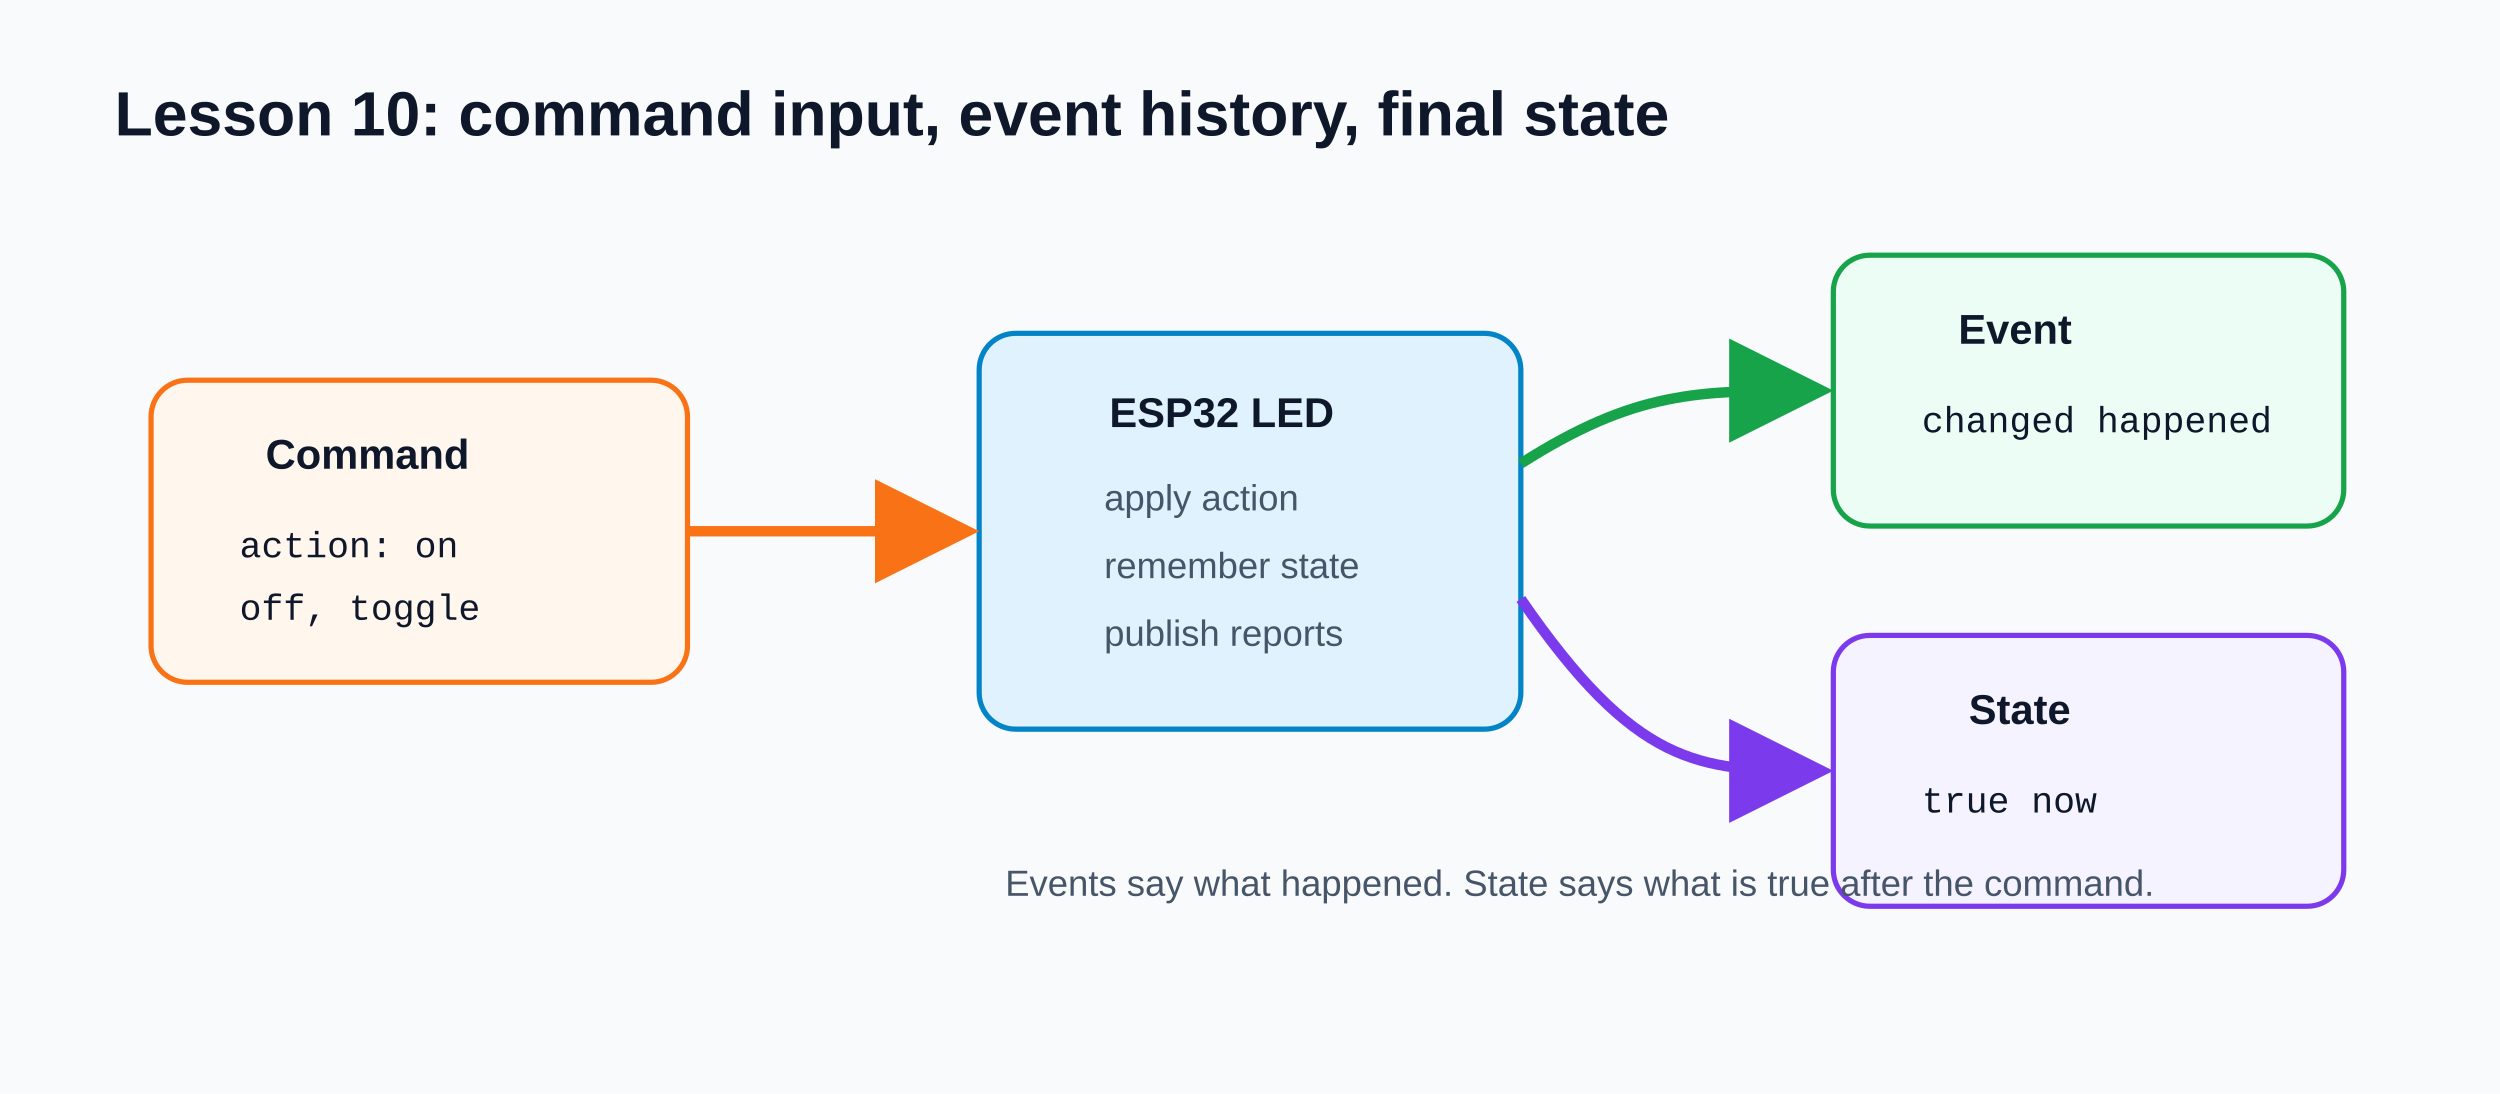
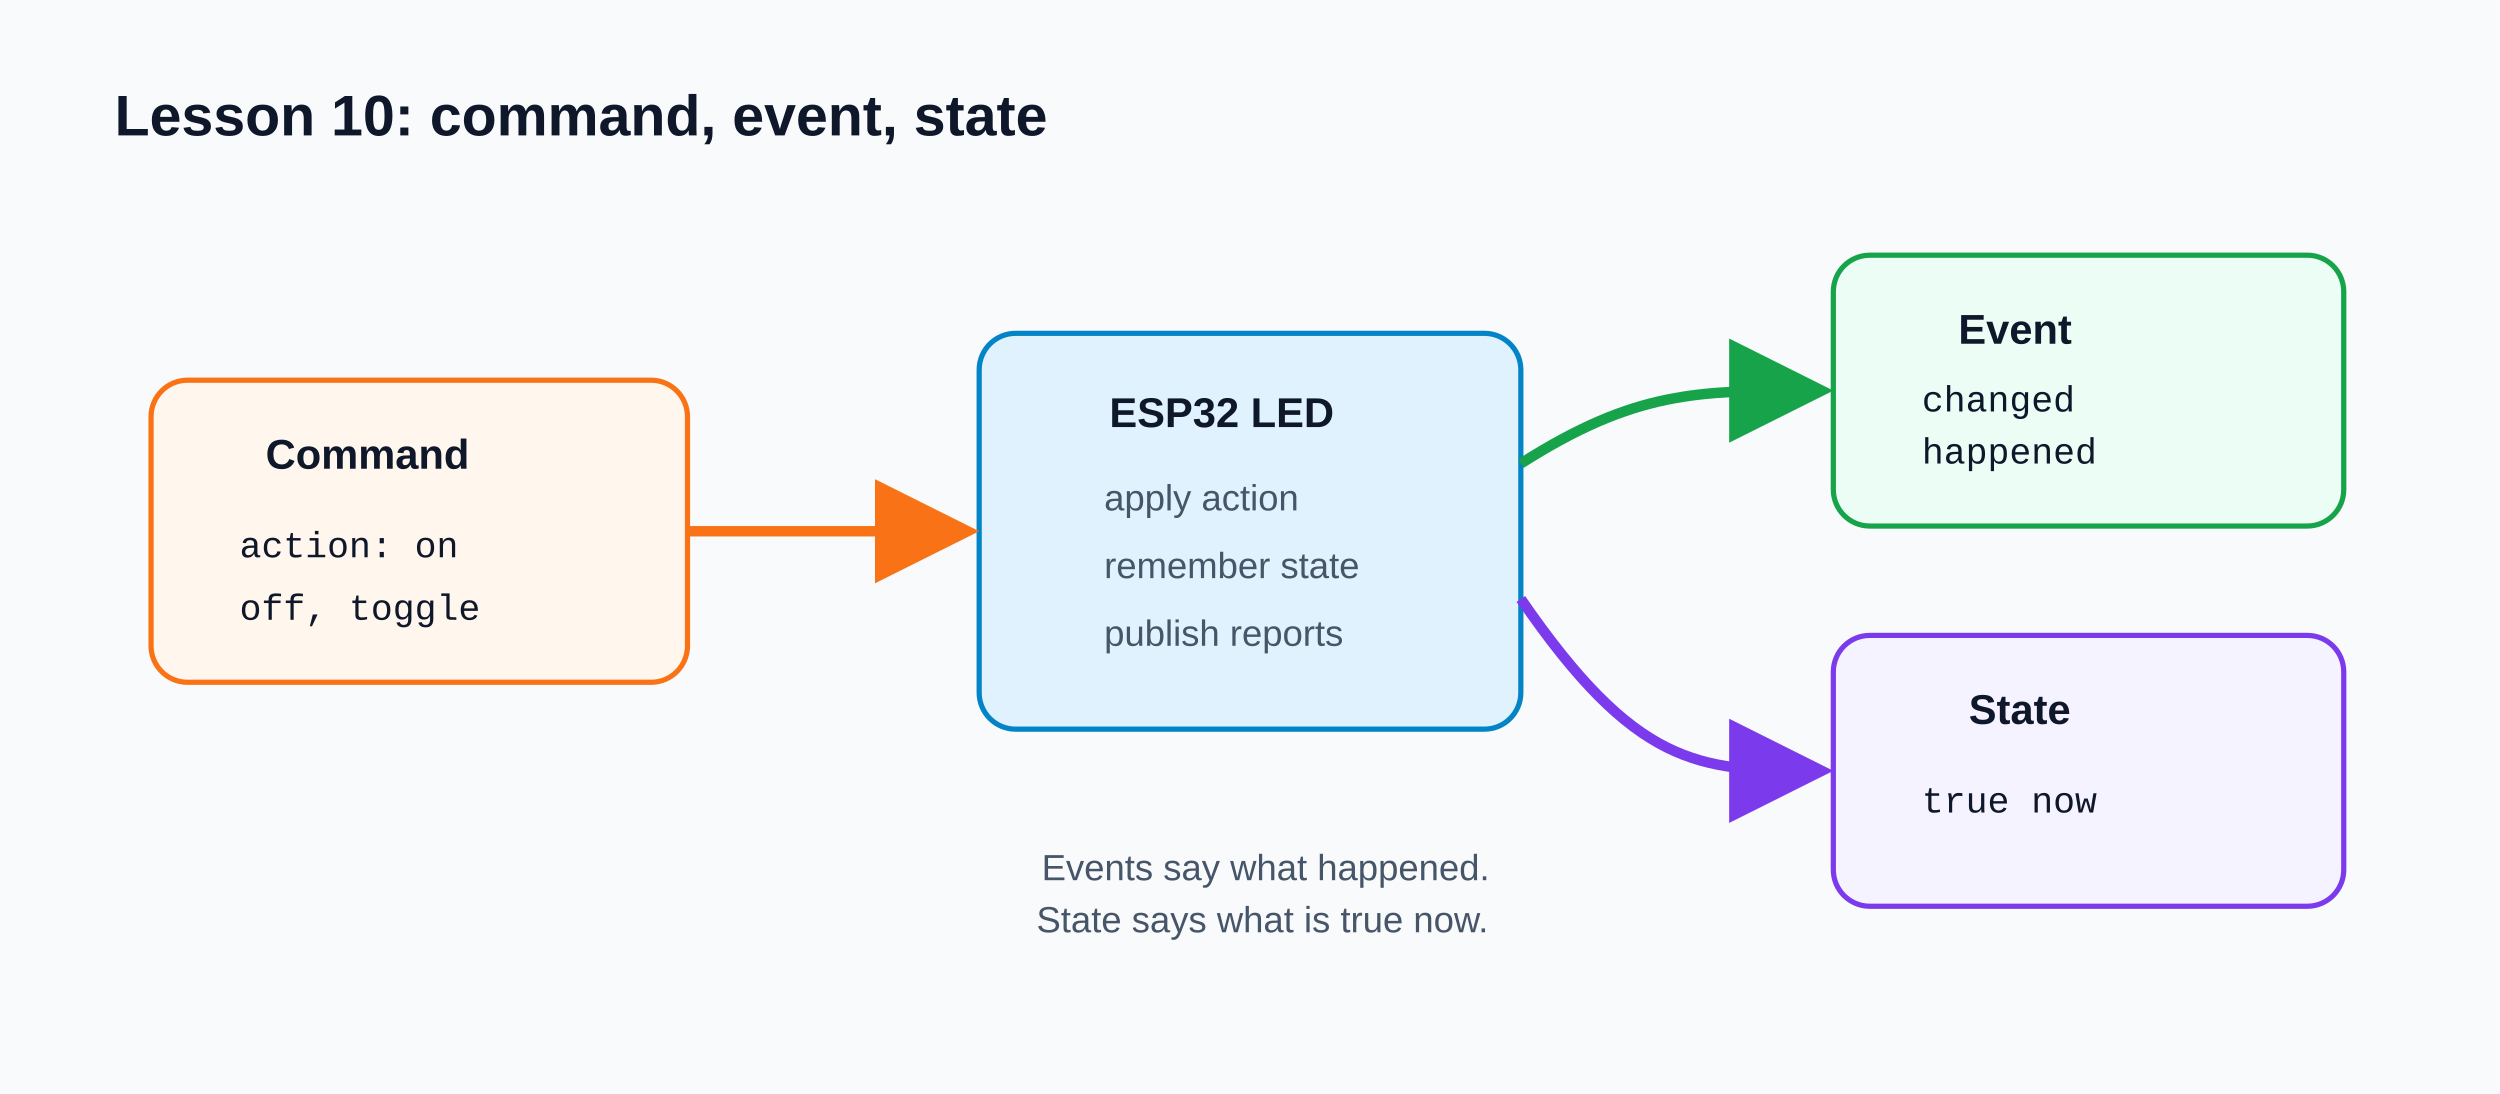
<svg xmlns="http://www.w3.org/2000/svg" viewBox="0 0 960 420" role="img" aria-labelledby="title desc">
  <defs>
    <marker id="arrow-orange" markerWidth="10" markerHeight="10" refX="8" refY="5" orient="auto">
      <path d="M0,0 L10,5 L0,10 Z" fill="#f97316" />
    </marker>
    <marker id="arrow-green" markerWidth="10" markerHeight="10" refX="8" refY="5" orient="auto">
      <path d="M0,0 L10,5 L0,10 Z" fill="#16a34a" />
    </marker>
    <marker id="arrow-purple" markerWidth="10" markerHeight="10" refX="8" refY="5" orient="auto">
      <path d="M0,0 L10,5 L0,10 Z" fill="#7c3aed" />
    </marker>
    <style>
      .bg { fill: #f8fafc; }
      .command { fill: #fff7ed; stroke: #f97316; stroke-width: 2; rx: 14; }
      .device { fill: #e0f2fe; stroke: #0284c7; stroke-width: 2; rx: 14; }
      .event { fill: #ecfdf5; stroke: #16a34a; stroke-width: 2; rx: 14; }
      .state { fill: #f5f3ff; stroke: #7c3aed; stroke-width: 2; rx: 14; }
      .orange { stroke: #f97316; stroke-width: 4; marker-end: url(#arrow-orange); fill: none; }
      .green { stroke: #16a34a; stroke-width: 4; marker-end: url(#arrow-green); fill: none; }
      .purple { stroke: #7c3aed; stroke-width: 4; marker-end: url(#arrow-purple); fill: none; }
      text { font-family: Arial, sans-serif; fill: #0f172a; font-size: 18px; }
      .small { font-size: 14px; fill: #475569; }
      .label { font-size: 16px; font-weight: 700; }
-       .head { font-size: 24px; font-weight: 700; }
+       .head { font-size: 22px; font-weight: 700; }
      .code { font-family: "Courier New", monospace; font-size: 14px; }
    </style>
  </defs>
  <rect class="bg" width="960" height="420" />
-   <text class="head" x="44" y="52">Lesson 10: command input, event history, final state</text>
+   <text class="head" x="44" y="52">Lesson 10: command, event, state</text>
  <rect class="command" x="58" y="146" width="206" height="116" />
  <text class="label" x="102" y="180">Command</text>
  <text class="code" x="92" y="214">action: on</text>
  <text class="code" x="92" y="238">off, toggle</text>
  <rect class="device" x="376" y="128" width="208" height="152" />
  <text class="label" x="426" y="164">ESP32 LED</text>
  <text class="small" x="424" y="196">apply action</text>
  <text class="small" x="424" y="222">remember state</text>
  <text class="small" x="424" y="248">publish reports</text>
  <rect class="event" x="704" y="98" width="196" height="104" />
  <text class="label" x="752" y="132">Event</text>
-   <text class="code" x="738" y="166">changed happened</text>
+   <text class="code" x="738" y="158">changed</text>
+   <text class="code" x="738" y="178">happened</text>
  <rect class="state" x="704" y="244" width="196" height="104" />
  <text class="label" x="756" y="278">State</text>
  <text class="code" x="738" y="312">true now</text>
  <path class="orange" d="M264 204 H368" />
  <path class="green" d="M584 178 C628 150 652 150 696 150" />
  <path class="purple" d="M584 230 C628 294 652 296 696 296" />
-   <text class="small" x="386" y="344">Events say what happened. State says what is true after the command.</text>
+   <text class="small" x="400" y="338">Events say what happened.</text>
+   <text class="small" x="398" y="358">State says what is true now.</text>
</svg>
